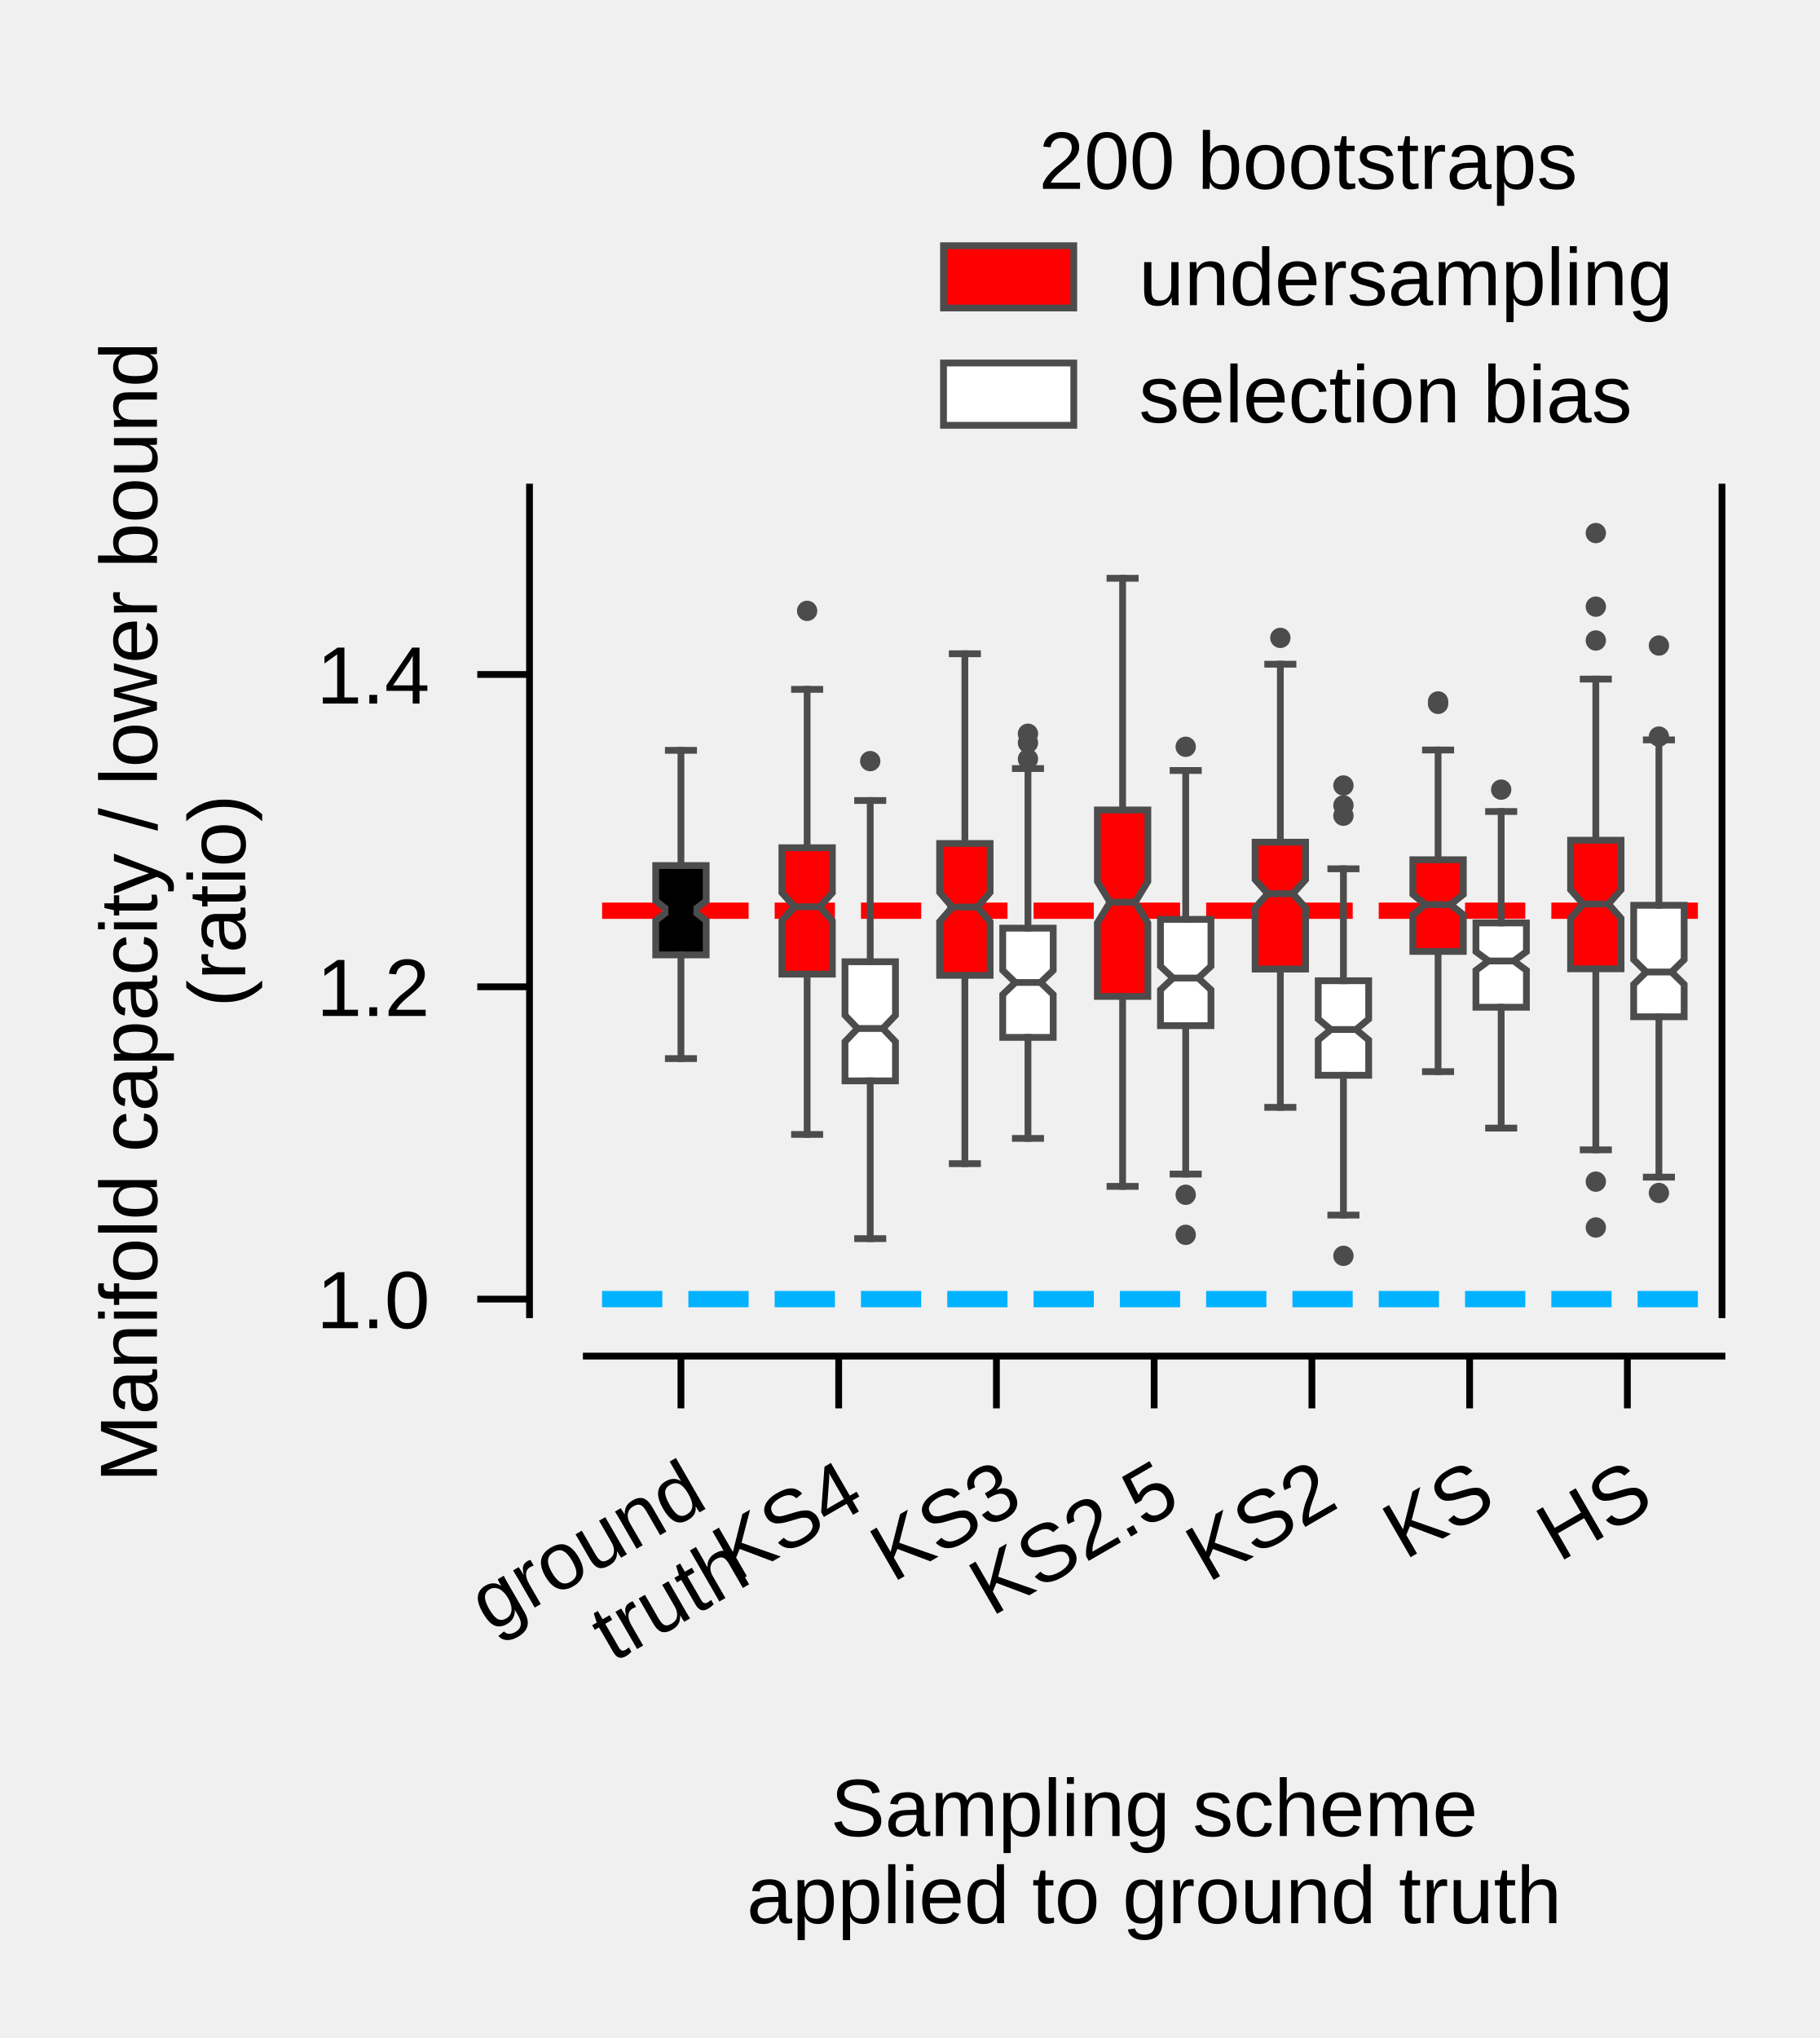
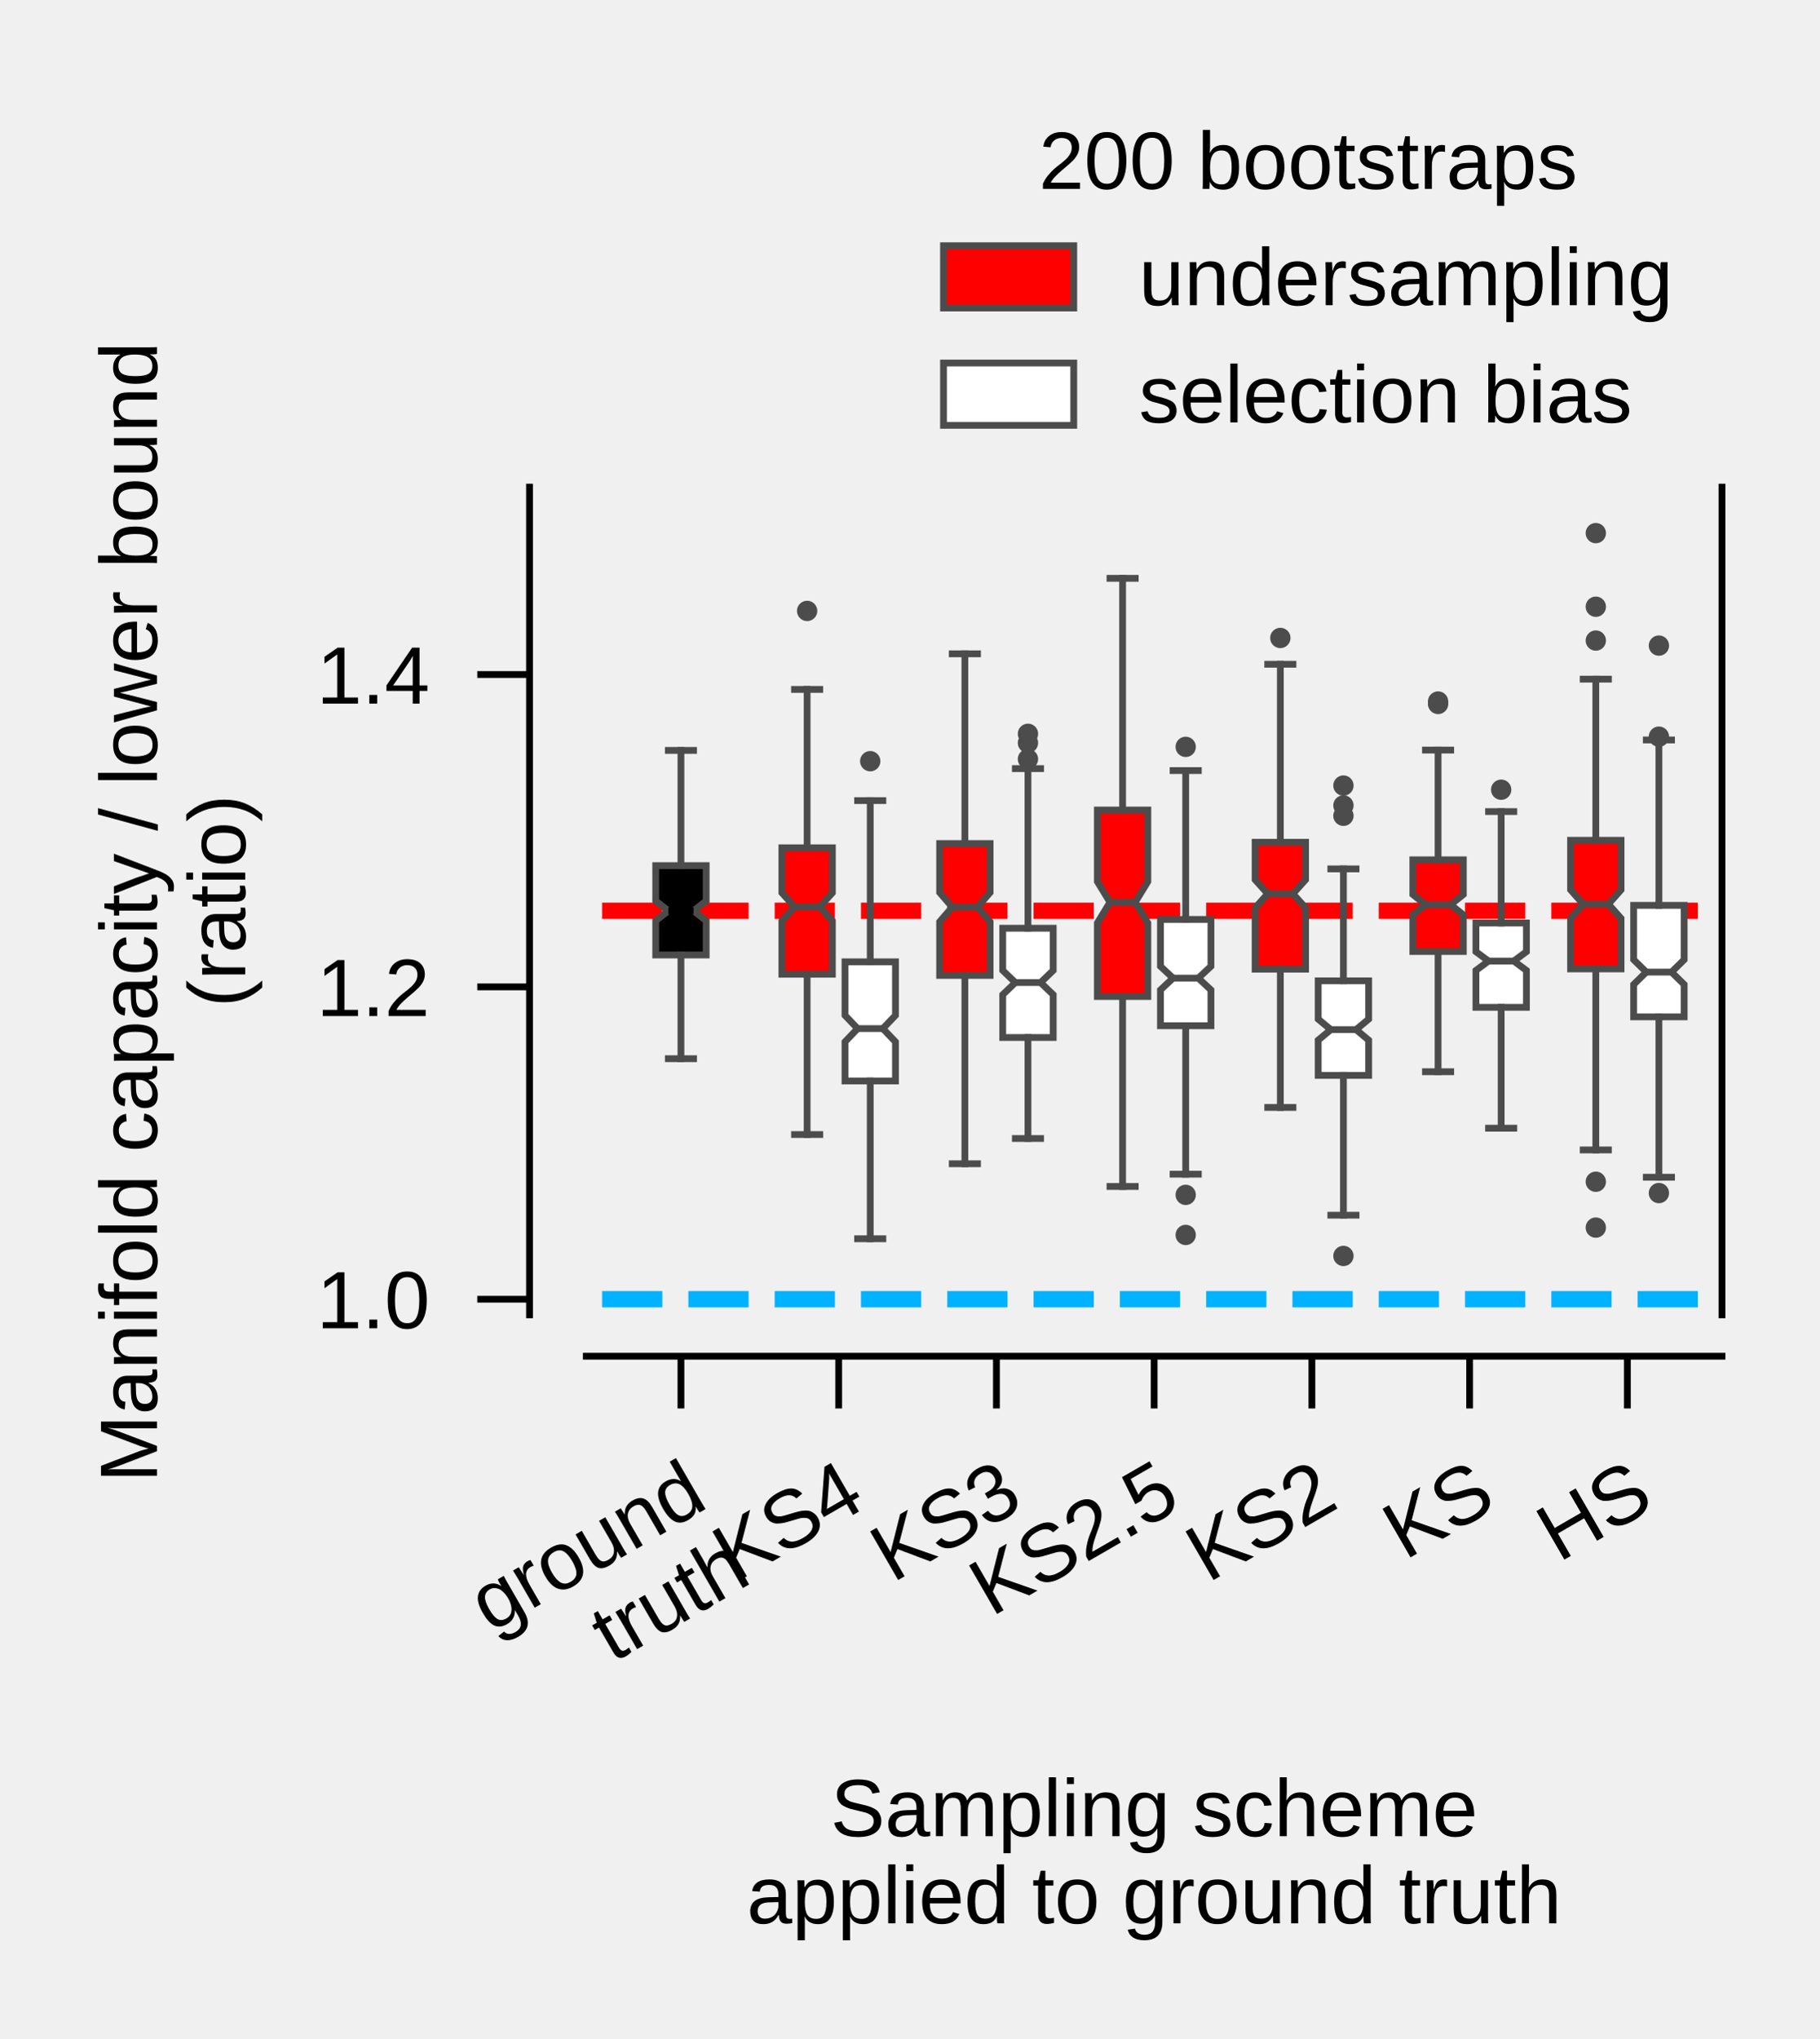
- <svg xmlns="http://www.w3.org/2000/svg" xmlns:xlink="http://www.w3.org/1999/xlink" width="134.11pt" height="150.17pt" viewBox="0 0 134.11 150.17" version="1.1">
+ <svg xmlns="http://www.w3.org/2000/svg" xmlns:xlink="http://www.w3.org/1999/xlink" width="134.11" height="150.17" viewBox="0 0 134.11 150.17" version="1.1">
  <defs>
    <style type="text/css">*{stroke-linejoin: round; stroke-linecap: butt}</style>
  </defs>
  <g id="figure_1">
    <g id="patch_1">
      <path d="M -0 150.17  L 134.11 150.17  L 134.11 -0  L -0 -0  L -0 150.17  z " style="fill: none" />
    </g>
    <g id="axes_1">
      <g id="patch_2">
        <path d="M 43.21 96.875  L 126.91 96.875  L 126.91 35.891  L 43.21 35.891  L 43.21 96.875  z " style="fill: none" />
      </g>
      <g id="matplotlib.axis_1">
        <g id="xtick_1">
          <g id="line2d_1">
            <defs>
              <path id="md7d3c9bcd2" d="M 0 0  L 0 3.85  " style="stroke: #000000; stroke-width: 0.5" />
            </defs>
            <g>
              <use xlink:href="#md7d3c9bcd2" x="50.185" y="99.924" style="stroke: #000000; stroke-width: 0.5" />
            </g>
          </g>
          <g id="text_1">
            <text font-family="Arial" font-size="6" transform="translate(36.15426 120.3336) rotate(-30)">ground</text>
            <text font-family="Arial" font-size="6" transform="translate(45.14401 122.5524) rotate(-30)">truth</text>
          </g>
        </g>
        <g id="xtick_2">
          <g id="line2d_2">
            <g>
              <use xlink:href="#md7d3c9bcd2" x="61.81" y="99.924" style="stroke: #000000; stroke-width: 0.5" />
            </g>
          </g>
          <g id="text_2">
            <text font-family="Arial" font-size="6" text-anchor="end" x="63.957" y="110.993" transform="rotate(-30 63.95716 110.9933)">KS4</text>
          </g>
        </g>
        <g id="xtick_3">
          <g id="line2d_3">
            <g>
              <use xlink:href="#md7d3c9bcd2" x="73.435" y="99.924" style="stroke: #000000; stroke-width: 0.5" />
            </g>
          </g>
          <g id="text_3">
            <text font-family="Arial" font-size="6" text-anchor="end" x="75.582" y="110.993" transform="rotate(-30 75.58216 110.9933)">KS3</text>
          </g>
        </g>
        <g id="xtick_4">
          <g id="line2d_4">
            <g>
              <use xlink:href="#md7d3c9bcd2" x="85.06" y="99.924" style="stroke: #000000; stroke-width: 0.5" />
            </g>
          </g>
          <g id="text_4">
            <text font-family="Arial" font-size="6" text-anchor="end" x="87.207" y="110.993" transform="rotate(-30 87.20716 110.9933)">KS2.5</text>
          </g>
        </g>
        <g id="xtick_5">
          <g id="line2d_5">
            <g>
              <use xlink:href="#md7d3c9bcd2" x="96.685" y="99.924" style="stroke: #000000; stroke-width: 0.5" />
            </g>
          </g>
          <g id="text_5">
            <text font-family="Arial" font-size="6" text-anchor="end" x="98.832" y="110.993" transform="rotate(-30 98.83216 110.9933)">KS2</text>
          </g>
        </g>
        <g id="xtick_6">
          <g id="line2d_6">
            <g>
              <use xlink:href="#md7d3c9bcd2" x="108.31" y="99.924" style="stroke: #000000; stroke-width: 0.5" />
            </g>
          </g>
          <g id="text_6">
            <text font-family="Arial" font-size="6" text-anchor="end" x="110.457" y="110.993" transform="rotate(-30 110.4572 110.9933)">KS</text>
          </g>
        </g>
        <g id="xtick_7">
          <g id="line2d_7">
            <g>
              <use xlink:href="#md7d3c9bcd2" x="119.935" y="99.924" style="stroke: #000000; stroke-width: 0.5" />
            </g>
          </g>
          <g id="text_7">
            <text font-family="Arial" font-size="6" text-anchor="end" x="122.082" y="110.993" transform="rotate(-30 122.0822 110.9933)">HS</text>
          </g>
        </g>
        <g id="text_8">
          <text font-family="Arial" font-size="6" transform="translate(61.21637 135.291)">Sampling scheme</text>
          <text font-family="Arial" font-size="6" transform="translate(55.04059 141.7074)">applied to ground truth</text>
        </g>
      </g>
      <g id="matplotlib.axis_2">
        <g id="ytick_1">
          <g id="line2d_8">
            <defs>
              <path id="m7f8a933e60" d="M 0 0  L -3.85 0  " style="stroke: #000000; stroke-width: 0.5" />
            </defs>
            <g>
              <use xlink:href="#m7f8a933e60" x="39.025" y="95.724" style="stroke: #000000; stroke-width: 0.5" />
            </g>
          </g>
          <g id="text_9">
            <text font-family="Arial" font-size="6" text-anchor="end" x="31.675" y="97.871" transform="rotate(-0 31.67481 97.87149)">1.0</text>
          </g>
        </g>
        <g id="ytick_2">
          <g id="line2d_9">
            <g>
              <use xlink:href="#m7f8a933e60" x="39.025" y="72.711" style="stroke: #000000; stroke-width: 0.5" />
            </g>
          </g>
          <g id="text_10">
            <text font-family="Arial" font-size="6" text-anchor="end" x="31.675" y="74.859" transform="rotate(-0 31.67481 74.85867)">1.2</text>
          </g>
        </g>
        <g id="ytick_3">
          <g id="line2d_10">
            <g>
              <use xlink:href="#m7f8a933e60" x="39.025" y="49.698" style="stroke: #000000; stroke-width: 0.5" />
            </g>
          </g>
          <g id="text_11">
            <text font-family="Arial" font-size="6" text-anchor="end" x="31.675" y="51.846" transform="rotate(-0 31.67481 51.84583)">1.4</text>
          </g>
        </g>
        <g id="text_12">
          <text font-family="Arial" font-size="6" transform="translate(11.56781 109.2369) rotate(-90)">Manifold capacity / lower bound </text>
          <text font-family="Arial" font-size="6" transform="translate(18.072 74.21607) rotate(-90)">(ratio)</text>
        </g>
      </g>
      <g id="LineCollection_1">
        <path d="M 44.372 95.724  L 125.747 95.724  " clip-path="url(#p0f6b77a17e)" style="fill: none; stroke-dasharray: 4.44,1.92; stroke-dashoffset: 0; stroke: #00b2ff; stroke-width: 1.2" />
      </g>
      <g id="LineCollection_2">
        <path d="M 44.372 67.106  L 125.747 67.106  " clip-path="url(#p0f6b77a17e)" style="fill: none; stroke-dasharray: 4.44,1.92; stroke-dashoffset: 0; stroke: #ff0000; stroke-width: 1.2" />
      </g>
      <g id="patch_3">
        <path d="M 48.325 70.363  L 52.045 70.363  L 52.045 67.837  L 51.115 67.106  L 52.045 66.375  L 52.045 63.777  L 48.325 63.777  L 48.325 66.375  L 49.255 67.106  L 48.325 67.837  L 48.325 70.363  z " clip-path="url(#p0f6b77a17e)" style="stroke: #4c4c4c; stroke-width: 0.5; stroke-linejoin: miter" />
      </g>
      <g id="line2d_11">
        <path d="M 50.185 70.363  L 50.185 78.003  " clip-path="url(#p0f6b77a17e)" style="fill: none; stroke: #4c4c4c; stroke-width: 0.5; stroke-linecap: square" />
      </g>
      <g id="line2d_12">
        <path d="M 50.185 63.777  L 50.185 55.29  " clip-path="url(#p0f6b77a17e)" style="fill: none; stroke: #4c4c4c; stroke-width: 0.5; stroke-linecap: square" />
      </g>
      <g id="line2d_13">
        <path d="M 49.255 78.003  L 51.115 78.003  " clip-path="url(#p0f6b77a17e)" style="fill: none; stroke: #4c4c4c; stroke-width: 0.5; stroke-linecap: square" />
      </g>
      <g id="line2d_14">
        <path d="M 49.255 55.29  L 51.115 55.29  " clip-path="url(#p0f6b77a17e)" style="fill: none; stroke: #4c4c4c; stroke-width: 0.5; stroke-linecap: square" />
      </g>
      <g id="line2d_15" />
      <g id="patch_4">
        <path d="M 57.625 71.778  L 61.345 71.778  L 61.345 67.849  L 60.415 66.815  L 61.345 65.781  L 61.345 62.464  L 57.625 62.464  L 57.625 65.781  L 58.555 66.815  L 57.625 67.849  L 57.625 71.778  z " clip-path="url(#p0f6b77a17e)" style="fill: #ff0000; stroke: #4c4c4c; stroke-width: 0.5; stroke-linejoin: miter" />
      </g>
      <g id="line2d_16">
        <path d="M 59.485 71.778  L 59.485 83.591  " clip-path="url(#p0f6b77a17e)" style="fill: none; stroke: #4c4c4c; stroke-width: 0.5; stroke-linecap: square" />
      </g>
      <g id="line2d_17">
        <path d="M 59.485 62.464  L 59.485 50.795  " clip-path="url(#p0f6b77a17e)" style="fill: none; stroke: #4c4c4c; stroke-width: 0.5; stroke-linecap: square" />
      </g>
      <g id="line2d_18">
        <path d="M 58.555 83.591  L 60.415 83.591  " clip-path="url(#p0f6b77a17e)" style="fill: none; stroke: #4c4c4c; stroke-width: 0.5; stroke-linecap: square" />
      </g>
      <g id="line2d_19">
        <path d="M 58.555 50.795  L 60.415 50.795  " clip-path="url(#p0f6b77a17e)" style="fill: none; stroke: #4c4c4c; stroke-width: 0.5; stroke-linecap: square" />
      </g>
      <g id="line2d_20">
        <defs>
          <path id="m7d5d631c89" d="M 0 0.6  C 0.159 0.6 0.312 0.537 0.424 0.424  C 0.537 0.312 0.6 0.159 0.6 0  C 0.6 -0.159 0.537 -0.312 0.424 -0.424  C 0.312 -0.537 0.159 -0.6 0 -0.6  C -0.159 -0.6 -0.312 -0.537 -0.424 -0.424  C -0.537 -0.312 -0.6 -0.159 -0.6 0  C -0.6 0.159 -0.537 0.312 -0.424 0.424  C -0.312 0.537 -0.159 0.6 0 0.6  z " style="stroke: #4c4c4c; stroke-width: 0.3" />
        </defs>
        <g clip-path="url(#p0f6b77a17e)">
          <use xlink:href="#m7d5d631c89" x="59.485" y="45.011" style="fill: #4c4c4c; stroke: #4c4c4c; stroke-width: 0.3" />
        </g>
      </g>
      <g id="patch_5">
        <path d="M 62.275 79.644  L 65.995 79.644  L 65.995 76.759  L 65.065 75.785  L 65.995 74.81  L 65.995 70.867  L 62.275 70.867  L 62.275 74.81  L 63.205 75.785  L 62.275 76.759  L 62.275 79.644  z " clip-path="url(#p0f6b77a17e)" style="fill: #ffffff; stroke: #4c4c4c; stroke-width: 0.5; stroke-linejoin: miter" />
      </g>
      <g id="line2d_21">
        <path d="M 64.135 79.644  L 64.135 91.269  " clip-path="url(#p0f6b77a17e)" style="fill: none; stroke: #4c4c4c; stroke-width: 0.5; stroke-linecap: square" />
      </g>
      <g id="line2d_22">
        <path d="M 64.135 70.867  L 64.135 58.987  " clip-path="url(#p0f6b77a17e)" style="fill: none; stroke: #4c4c4c; stroke-width: 0.5; stroke-linecap: square" />
      </g>
      <g id="line2d_23">
        <path d="M 63.205 91.269  L 65.065 91.269  " clip-path="url(#p0f6b77a17e)" style="fill: none; stroke: #4c4c4c; stroke-width: 0.5; stroke-linecap: square" />
      </g>
      <g id="line2d_24">
        <path d="M 63.205 58.987  L 65.065 58.987  " clip-path="url(#p0f6b77a17e)" style="fill: none; stroke: #4c4c4c; stroke-width: 0.5; stroke-linecap: square" />
      </g>
      <g id="line2d_25">
        <g clip-path="url(#p0f6b77a17e)">
          <use xlink:href="#m7d5d631c89" x="64.135" y="56.083" style="fill: #4c4c4c; stroke: #4c4c4c; stroke-width: 0.3" />
        </g>
      </g>
      <g id="patch_6">
        <path d="M 69.25 71.869  L 72.97 71.869  L 72.97 67.915  L 72.04 66.836  L 72.97 65.757  L 72.97 62.15  L 69.25 62.15  L 69.25 65.757  L 70.18 66.836  L 69.25 67.915  L 69.25 71.869  z " clip-path="url(#p0f6b77a17e)" style="fill: #ff0000; stroke: #4c4c4c; stroke-width: 0.5; stroke-linejoin: miter" />
      </g>
      <g id="line2d_26">
        <path d="M 71.11 71.869  L 71.11 85.744  " clip-path="url(#p0f6b77a17e)" style="fill: none; stroke: #4c4c4c; stroke-width: 0.5; stroke-linecap: square" />
      </g>
      <g id="line2d_27">
        <path d="M 71.11 62.15  L 71.11 48.173  " clip-path="url(#p0f6b77a17e)" style="fill: none; stroke: #4c4c4c; stroke-width: 0.5; stroke-linecap: square" />
      </g>
      <g id="line2d_28">
        <path d="M 70.18 85.744  L 72.04 85.744  " clip-path="url(#p0f6b77a17e)" style="fill: none; stroke: #4c4c4c; stroke-width: 0.5; stroke-linecap: square" />
      </g>
      <g id="line2d_29">
        <path d="M 70.18 48.173  L 72.04 48.173  " clip-path="url(#p0f6b77a17e)" style="fill: none; stroke: #4c4c4c; stroke-width: 0.5; stroke-linecap: square" />
      </g>
      <g id="line2d_30" />
      <g id="patch_7">
        <path d="M 73.9 76.44  L 77.62 76.44  L 77.62 73.287  L 76.69 72.394  L 77.62 71.5  L 77.62 68.39  L 73.9 68.39  L 73.9 71.5  L 74.83 72.394  L 73.9 73.287  L 73.9 76.44  z " clip-path="url(#p0f6b77a17e)" style="fill: #ffffff; stroke: #4c4c4c; stroke-width: 0.5; stroke-linejoin: miter" />
      </g>
      <g id="line2d_31">
        <path d="M 75.76 76.44  L 75.76 83.883  " clip-path="url(#p0f6b77a17e)" style="fill: none; stroke: #4c4c4c; stroke-width: 0.5; stroke-linecap: square" />
      </g>
      <g id="line2d_32">
        <path d="M 75.76 68.39  L 75.76 56.629  " clip-path="url(#p0f6b77a17e)" style="fill: none; stroke: #4c4c4c; stroke-width: 0.5; stroke-linecap: square" />
      </g>
      <g id="line2d_33">
        <path d="M 74.83 83.883  L 76.69 83.883  " clip-path="url(#p0f6b77a17e)" style="fill: none; stroke: #4c4c4c; stroke-width: 0.5; stroke-linecap: square" />
      </g>
      <g id="line2d_34">
        <path d="M 74.83 56.629  L 76.69 56.629  " clip-path="url(#p0f6b77a17e)" style="fill: none; stroke: #4c4c4c; stroke-width: 0.5; stroke-linecap: square" />
      </g>
      <g id="line2d_35">
        <g clip-path="url(#p0f6b77a17e)">
          <use xlink:href="#m7d5d631c89" x="75.76" y="55.928" style="fill: #4c4c4c; stroke: #4c4c4c; stroke-width: 0.3" />
          <use xlink:href="#m7d5d631c89" x="75.76" y="54.737" style="fill: #4c4c4c; stroke: #4c4c4c; stroke-width: 0.3" />
          <use xlink:href="#m7d5d631c89" x="75.76" y="54.066" style="fill: #4c4c4c; stroke: #4c4c4c; stroke-width: 0.3" />
        </g>
      </g>
      <g id="patch_8">
        <path d="M 80.875 73.423  L 84.595 73.423  L 84.595 68.003  L 83.665 66.478  L 84.595 64.952  L 84.595 59.683  L 80.875 59.683  L 80.875 64.952  L 81.805 66.478  L 80.875 68.003  L 80.875 73.423  z " clip-path="url(#p0f6b77a17e)" style="fill: #ff0000; stroke: #4c4c4c; stroke-width: 0.5; stroke-linejoin: miter" />
      </g>
      <g id="line2d_36">
        <path d="M 82.735 73.423  L 82.735 87.418  " clip-path="url(#p0f6b77a17e)" style="fill: none; stroke: #4c4c4c; stroke-width: 0.5; stroke-linecap: square" />
      </g>
      <g id="line2d_37">
        <path d="M 82.735 59.683  L 82.735 42.61  " clip-path="url(#p0f6b77a17e)" style="fill: none; stroke: #4c4c4c; stroke-width: 0.5; stroke-linecap: square" />
      </g>
      <g id="line2d_38">
        <path d="M 81.805 87.418  L 83.665 87.418  " clip-path="url(#p0f6b77a17e)" style="fill: none; stroke: #4c4c4c; stroke-width: 0.5; stroke-linecap: square" />
      </g>
      <g id="line2d_39">
        <path d="M 81.805 42.61  L 83.665 42.61  " clip-path="url(#p0f6b77a17e)" style="fill: none; stroke: #4c4c4c; stroke-width: 0.5; stroke-linecap: square" />
      </g>
      <g id="line2d_40" />
      <g id="patch_9">
        <path d="M 85.525 75.576  L 89.245 75.576  L 89.245 72.936  L 88.315 72.066  L 89.245 71.196  L 89.245 67.743  L 85.525 67.743  L 85.525 71.196  L 86.455 72.066  L 85.525 72.936  L 85.525 75.576  z " clip-path="url(#p0f6b77a17e)" style="fill: #ffffff; stroke: #4c4c4c; stroke-width: 0.5; stroke-linejoin: miter" />
      </g>
      <g id="line2d_41">
        <path d="M 87.385 75.576  L 87.385 86.512  " clip-path="url(#p0f6b77a17e)" style="fill: none; stroke: #4c4c4c; stroke-width: 0.5; stroke-linecap: square" />
      </g>
      <g id="line2d_42">
        <path d="M 87.385 67.743  L 87.385 56.773  " clip-path="url(#p0f6b77a17e)" style="fill: none; stroke: #4c4c4c; stroke-width: 0.5; stroke-linecap: square" />
      </g>
      <g id="line2d_43">
        <path d="M 86.455 86.512  L 88.315 86.512  " clip-path="url(#p0f6b77a17e)" style="fill: none; stroke: #4c4c4c; stroke-width: 0.5; stroke-linecap: square" />
      </g>
      <g id="line2d_44">
        <path d="M 86.455 56.773  L 88.315 56.773  " clip-path="url(#p0f6b77a17e)" style="fill: none; stroke: #4c4c4c; stroke-width: 0.5; stroke-linecap: square" />
      </g>
      <g id="line2d_45">
        <g clip-path="url(#p0f6b77a17e)">
          <use xlink:href="#m7d5d631c89" x="87.385" y="90.989" style="fill: #4c4c4c; stroke: #4c4c4c; stroke-width: 0.3" />
          <use xlink:href="#m7d5d631c89" x="87.385" y="88.036" style="fill: #4c4c4c; stroke: #4c4c4c; stroke-width: 0.3" />
          <use xlink:href="#m7d5d631c89" x="87.385" y="55.027" style="fill: #4c4c4c; stroke: #4c4c4c; stroke-width: 0.3" />
        </g>
      </g>
      <g id="patch_10">
        <path d="M 92.5 71.407  L 96.22 71.407  L 96.22 66.89  L 95.29 65.852  L 96.22 64.814  L 96.22 62.054  L 92.5 62.054  L 92.5 64.814  L 93.43 65.852  L 92.5 66.89  L 92.5 71.407  z " clip-path="url(#p0f6b77a17e)" style="fill: #ff0000; stroke: #4c4c4c; stroke-width: 0.5; stroke-linejoin: miter" />
      </g>
      <g id="line2d_46">
        <path d="M 94.36 71.407  L 94.36 81.594  " clip-path="url(#p0f6b77a17e)" style="fill: none; stroke: #4c4c4c; stroke-width: 0.5; stroke-linecap: square" />
      </g>
      <g id="line2d_47">
        <path d="M 94.36 62.054  L 94.36 48.94  " clip-path="url(#p0f6b77a17e)" style="fill: none; stroke: #4c4c4c; stroke-width: 0.5; stroke-linecap: square" />
      </g>
      <g id="line2d_48">
        <path d="M 93.43 81.594  L 95.29 81.594  " clip-path="url(#p0f6b77a17e)" style="fill: none; stroke: #4c4c4c; stroke-width: 0.5; stroke-linecap: square" />
      </g>
      <g id="line2d_49">
        <path d="M 93.43 48.94  L 95.29 48.94  " clip-path="url(#p0f6b77a17e)" style="fill: none; stroke: #4c4c4c; stroke-width: 0.5; stroke-linecap: square" />
      </g>
      <g id="line2d_50">
        <g clip-path="url(#p0f6b77a17e)">
          <use xlink:href="#m7d5d631c89" x="94.36" y="47.003" style="fill: #4c4c4c; stroke: #4c4c4c; stroke-width: 0.3" />
        </g>
      </g>
      <g id="patch_11">
        <path d="M 97.15 79.231  L 100.87 79.231  L 100.87 76.635  L 99.94 75.861  L 100.87 75.088  L 100.87 72.266  L 97.15 72.266  L 97.15 75.088  L 98.08 75.861  L 97.15 76.635  L 97.15 79.231  z " clip-path="url(#p0f6b77a17e)" style="fill: #ffffff; stroke: #4c4c4c; stroke-width: 0.5; stroke-linejoin: miter" />
      </g>
      <g id="line2d_51">
        <path d="M 99.01 79.231  L 99.01 89.533  " clip-path="url(#p0f6b77a17e)" style="fill: none; stroke: #4c4c4c; stroke-width: 0.5; stroke-linecap: square" />
      </g>
      <g id="line2d_52">
        <path d="M 99.01 72.266  L 99.01 64.02  " clip-path="url(#p0f6b77a17e)" style="fill: none; stroke: #4c4c4c; stroke-width: 0.5; stroke-linecap: square" />
      </g>
      <g id="line2d_53">
        <path d="M 98.08 89.533  L 99.94 89.533  " clip-path="url(#p0f6b77a17e)" style="fill: none; stroke: #4c4c4c; stroke-width: 0.5; stroke-linecap: square" />
      </g>
      <g id="line2d_54">
        <path d="M 98.08 64.02  L 99.94 64.02  " clip-path="url(#p0f6b77a17e)" style="fill: none; stroke: #4c4c4c; stroke-width: 0.5; stroke-linecap: square" />
      </g>
      <g id="line2d_55">
        <g clip-path="url(#p0f6b77a17e)">
          <use xlink:href="#m7d5d631c89" x="99.01" y="92.536" style="fill: #4c4c4c; stroke: #4c4c4c; stroke-width: 0.3" />
          <use xlink:href="#m7d5d631c89" x="99.01" y="59.343" style="fill: #4c4c4c; stroke: #4c4c4c; stroke-width: 0.3" />
          <use xlink:href="#m7d5d631c89" x="99.01" y="60.105" style="fill: #4c4c4c; stroke: #4c4c4c; stroke-width: 0.3" />
          <use xlink:href="#m7d5d631c89" x="99.01" y="57.879" style="fill: #4c4c4c; stroke: #4c4c4c; stroke-width: 0.3" />
        </g>
      </g>
      <g id="patch_12">
        <path d="M 104.125 70.107  L 107.845 70.107  L 107.845 67.404  L 106.915 66.654  L 107.845 65.904  L 107.845 63.351  L 104.125 63.351  L 104.125 65.904  L 105.055 66.654  L 104.125 67.404  L 104.125 70.107  z " clip-path="url(#p0f6b77a17e)" style="fill: #ff0000; stroke: #4c4c4c; stroke-width: 0.5; stroke-linejoin: miter" />
      </g>
      <g id="line2d_56">
        <path d="M 105.985 70.107  L 105.985 78.962  " clip-path="url(#p0f6b77a17e)" style="fill: none; stroke: #4c4c4c; stroke-width: 0.5; stroke-linecap: square" />
      </g>
      <g id="line2d_57">
        <path d="M 105.985 63.351  L 105.985 55.264  " clip-path="url(#p0f6b77a17e)" style="fill: none; stroke: #4c4c4c; stroke-width: 0.5; stroke-linecap: square" />
      </g>
      <g id="line2d_58">
        <path d="M 105.055 78.962  L 106.915 78.962  " clip-path="url(#p0f6b77a17e)" style="fill: none; stroke: #4c4c4c; stroke-width: 0.5; stroke-linecap: square" />
      </g>
      <g id="line2d_59">
        <path d="M 105.055 55.264  L 106.915 55.264  " clip-path="url(#p0f6b77a17e)" style="fill: none; stroke: #4c4c4c; stroke-width: 0.5; stroke-linecap: square" />
      </g>
      <g id="line2d_60">
        <g clip-path="url(#p0f6b77a17e)">
          <use xlink:href="#m7d5d631c89" x="105.985" y="51.687" style="fill: #4c4c4c; stroke: #4c4c4c; stroke-width: 0.3" />
          <use xlink:href="#m7d5d631c89" x="105.985" y="51.864" style="fill: #4c4c4c; stroke: #4c4c4c; stroke-width: 0.3" />
        </g>
      </g>
      <g id="patch_13">
        <path d="M 108.775 74.217  L 112.495 74.217  L 112.495 71.499  L 111.565 70.809  L 112.495 70.12  L 112.495 68.006  L 108.775 68.006  L 108.775 70.12  L 109.705 70.809  L 108.775 71.499  L 108.775 74.217  z " clip-path="url(#p0f6b77a17e)" style="fill: #ffffff; stroke: #4c4c4c; stroke-width: 0.5; stroke-linejoin: miter" />
      </g>
      <g id="line2d_61">
        <path d="M 110.635 74.217  L 110.635 83.125  " clip-path="url(#p0f6b77a17e)" style="fill: none; stroke: #4c4c4c; stroke-width: 0.5; stroke-linecap: square" />
      </g>
      <g id="line2d_62">
        <path d="M 110.635 68.006  L 110.635 59.796  " clip-path="url(#p0f6b77a17e)" style="fill: none; stroke: #4c4c4c; stroke-width: 0.5; stroke-linecap: square" />
      </g>
      <g id="line2d_63">
        <path d="M 109.705 83.125  L 111.565 83.125  " clip-path="url(#p0f6b77a17e)" style="fill: none; stroke: #4c4c4c; stroke-width: 0.5; stroke-linecap: square" />
      </g>
      <g id="line2d_64">
        <path d="M 109.705 59.796  L 111.565 59.796  " clip-path="url(#p0f6b77a17e)" style="fill: none; stroke: #4c4c4c; stroke-width: 0.5; stroke-linecap: square" />
      </g>
      <g id="line2d_65">
        <g clip-path="url(#p0f6b77a17e)">
          <use xlink:href="#m7d5d631c89" x="110.635" y="58.184" style="fill: #4c4c4c; stroke: #4c4c4c; stroke-width: 0.3" />
        </g>
      </g>
      <g id="patch_14">
        <path d="M 115.75 71.388  L 119.47 71.388  L 119.47 67.666  L 118.54 66.614  L 119.47 65.562  L 119.47 61.912  L 115.75 61.912  L 115.75 65.562  L 116.68 66.614  L 115.75 67.666  L 115.75 71.388  z " clip-path="url(#p0f6b77a17e)" style="fill: #ff0000; stroke: #4c4c4c; stroke-width: 0.5; stroke-linejoin: miter" />
      </g>
      <g id="line2d_66">
        <path d="M 117.61 71.388  L 117.61 84.726  " clip-path="url(#p0f6b77a17e)" style="fill: none; stroke: #4c4c4c; stroke-width: 0.5; stroke-linecap: square" />
      </g>
      <g id="line2d_67">
        <path d="M 117.61 61.912  L 117.61 50.037  " clip-path="url(#p0f6b77a17e)" style="fill: none; stroke: #4c4c4c; stroke-width: 0.5; stroke-linecap: square" />
      </g>
      <g id="line2d_68">
        <path d="M 116.68 84.726  L 118.54 84.726  " clip-path="url(#p0f6b77a17e)" style="fill: none; stroke: #4c4c4c; stroke-width: 0.5; stroke-linecap: square" />
      </g>
      <g id="line2d_69">
        <path d="M 116.68 50.037  L 118.54 50.037  " clip-path="url(#p0f6b77a17e)" style="fill: none; stroke: #4c4c4c; stroke-width: 0.5; stroke-linecap: square" />
      </g>
      <g id="line2d_70">
        <g clip-path="url(#p0f6b77a17e)">
          <use xlink:href="#m7d5d631c89" x="117.61" y="87.069" style="fill: #4c4c4c; stroke: #4c4c4c; stroke-width: 0.3" />
          <use xlink:href="#m7d5d631c89" x="117.61" y="90.448" style="fill: #4c4c4c; stroke: #4c4c4c; stroke-width: 0.3" />
          <use xlink:href="#m7d5d631c89" x="117.61" y="44.702" style="fill: #4c4c4c; stroke: #4c4c4c; stroke-width: 0.3" />
          <use xlink:href="#m7d5d631c89" x="117.61" y="47.195" style="fill: #4c4c4c; stroke: #4c4c4c; stroke-width: 0.3" />
          <use xlink:href="#m7d5d631c89" x="117.61" y="39.279" style="fill: #4c4c4c; stroke: #4c4c4c; stroke-width: 0.3" />
        </g>
      </g>
      <g id="patch_15">
        <path d="M 120.4 74.921  L 124.12 74.921  L 124.12 72.534  L 123.19 71.622  L 124.12 70.71  L 124.12 66.705  L 120.4 66.705  L 120.4 70.71  L 121.33 71.622  L 120.4 72.534  L 120.4 74.921  z " clip-path="url(#p0f6b77a17e)" style="fill: #ffffff; stroke: #4c4c4c; stroke-width: 0.5; stroke-linejoin: miter" />
      </g>
      <g id="line2d_71">
        <path d="M 122.26 74.921  L 122.26 86.735  " clip-path="url(#p0f6b77a17e)" style="fill: none; stroke: #4c4c4c; stroke-width: 0.5; stroke-linecap: square" />
      </g>
      <g id="line2d_72">
        <path d="M 122.26 66.705  L 122.26 54.519  " clip-path="url(#p0f6b77a17e)" style="fill: none; stroke: #4c4c4c; stroke-width: 0.5; stroke-linecap: square" />
      </g>
      <g id="line2d_73">
        <path d="M 121.33 86.735  L 123.19 86.735  " clip-path="url(#p0f6b77a17e)" style="fill: none; stroke: #4c4c4c; stroke-width: 0.5; stroke-linecap: square" />
      </g>
      <g id="line2d_74">
        <path d="M 121.33 54.519  L 123.19 54.519  " clip-path="url(#p0f6b77a17e)" style="fill: none; stroke: #4c4c4c; stroke-width: 0.5; stroke-linecap: square" />
      </g>
      <g id="line2d_75">
        <g clip-path="url(#p0f6b77a17e)">
          <use xlink:href="#m7d5d631c89" x="122.26" y="87.903" style="fill: #4c4c4c; stroke: #4c4c4c; stroke-width: 0.3" />
          <use xlink:href="#m7d5d631c89" x="122.26" y="47.566" style="fill: #4c4c4c; stroke: #4c4c4c; stroke-width: 0.3" />
          <use xlink:href="#m7d5d631c89" x="122.26" y="54.276" style="fill: #4c4c4c; stroke: #4c4c4c; stroke-width: 0.3" />
        </g>
      </g>
      <g id="line2d_76">
        <path d="M 49.255 67.106  L 51.115 67.106  " clip-path="url(#p0f6b77a17e)" style="fill: none; stroke: #000000; stroke-width: 0.5" />
      </g>
      <g id="line2d_77">
        <path d="M 58.555 66.815  L 60.415 66.815  " clip-path="url(#p0f6b77a17e)" style="fill: none; stroke: #4c4c4c; stroke-width: 0.5" />
      </g>
      <g id="line2d_78">
        <path d="M 63.205 75.785  L 65.065 75.785  " clip-path="url(#p0f6b77a17e)" style="fill: none; stroke: #4c4c4c; stroke-width: 0.5" />
      </g>
      <g id="line2d_79">
        <path d="M 70.18 66.836  L 72.04 66.836  " clip-path="url(#p0f6b77a17e)" style="fill: none; stroke: #4c4c4c; stroke-width: 0.5" />
      </g>
      <g id="line2d_80">
        <path d="M 74.83 72.394  L 76.69 72.394  " clip-path="url(#p0f6b77a17e)" style="fill: none; stroke: #4c4c4c; stroke-width: 0.5" />
      </g>
      <g id="line2d_81">
        <path d="M 81.805 66.478  L 83.665 66.478  " clip-path="url(#p0f6b77a17e)" style="fill: none; stroke: #4c4c4c; stroke-width: 0.5" />
      </g>
      <g id="line2d_82">
        <path d="M 86.455 72.066  L 88.315 72.066  " clip-path="url(#p0f6b77a17e)" style="fill: none; stroke: #4c4c4c; stroke-width: 0.5" />
      </g>
      <g id="line2d_83">
        <path d="M 93.43 65.852  L 95.29 65.852  " clip-path="url(#p0f6b77a17e)" style="fill: none; stroke: #4c4c4c; stroke-width: 0.5" />
      </g>
      <g id="line2d_84">
        <path d="M 98.08 75.861  L 99.94 75.861  " clip-path="url(#p0f6b77a17e)" style="fill: none; stroke: #4c4c4c; stroke-width: 0.5" />
      </g>
      <g id="line2d_85">
        <path d="M 105.055 66.654  L 106.915 66.654  " clip-path="url(#p0f6b77a17e)" style="fill: none; stroke: #4c4c4c; stroke-width: 0.5" />
      </g>
      <g id="line2d_86">
        <path d="M 109.705 70.809  L 111.565 70.809  " clip-path="url(#p0f6b77a17e)" style="fill: none; stroke: #4c4c4c; stroke-width: 0.5" />
      </g>
      <g id="line2d_87">
        <path d="M 116.68 66.614  L 118.54 66.614  " clip-path="url(#p0f6b77a17e)" style="fill: none; stroke: #4c4c4c; stroke-width: 0.5" />
      </g>
      <g id="line2d_88">
        <path d="M 121.33 71.622  L 123.19 71.622  " clip-path="url(#p0f6b77a17e)" style="fill: none; stroke: #4c4c4c; stroke-width: 0.5" />
      </g>
      <g id="patch_16">
        <path d="M 39.025 96.875  L 39.025 35.891  " style="fill: none; stroke: #000000; stroke-width: 0.5; stroke-linejoin: miter; stroke-linecap: square" />
      </g>
      <g id="patch_17">
        <path d="M 126.91 96.875  L 126.91 35.891  " style="fill: none; stroke: #000000; stroke-width: 0.5; stroke-linejoin: miter; stroke-linecap: square" />
      </g>
      <g id="patch_18">
        <path d="M 43.21 99.924  L 126.91 99.924  " style="fill: none; stroke: #000000; stroke-width: 0.5; stroke-linejoin: miter; stroke-linecap: square" />
      </g>
      <g id="legend_1">
        <g id="text_13">
          <text font-family="Arial" font-size="6" text-anchor="start" x="76.567" y="13.912" transform="rotate(-0 76.56653 13.9125)">200 bootstraps</text>
        </g>
        <g id="patch_19">
          <path d="M 69.535 22.695  L 79.135 22.695  L 79.135 18.105  L 69.535 18.105  z " style="fill: #ff0000; stroke: #4c4c4c; stroke-width: 0.5; stroke-linejoin: miter" />
        </g>
        <g id="text_14">
          <text font-family="Arial" font-size="6" text-anchor="start" x="83.935" y="22.485" transform="rotate(-0 83.93481 22.485)">undersampling</text>
        </g>
        <g id="patch_20">
          <path d="M 69.535 31.338  L 79.135 31.338  L 79.135 26.748  L 69.535 26.748  z " style="fill: #ffffff; stroke: #4c4c4c; stroke-width: 0.5; stroke-linejoin: miter" />
        </g>
        <g id="text_15">
          <text font-family="Arial" font-size="6" text-anchor="start" x="83.935" y="31.128" transform="rotate(-0 83.93481 31.12781)">selection bias</text>
        </g>
      </g>
    </g>
  </g>
  <defs>
    <clipPath id="p0f6b77a17e">
      <rect x="43.21" y="35.891" width="83.7" height="60.984" />
    </clipPath>
  </defs>
</svg>
